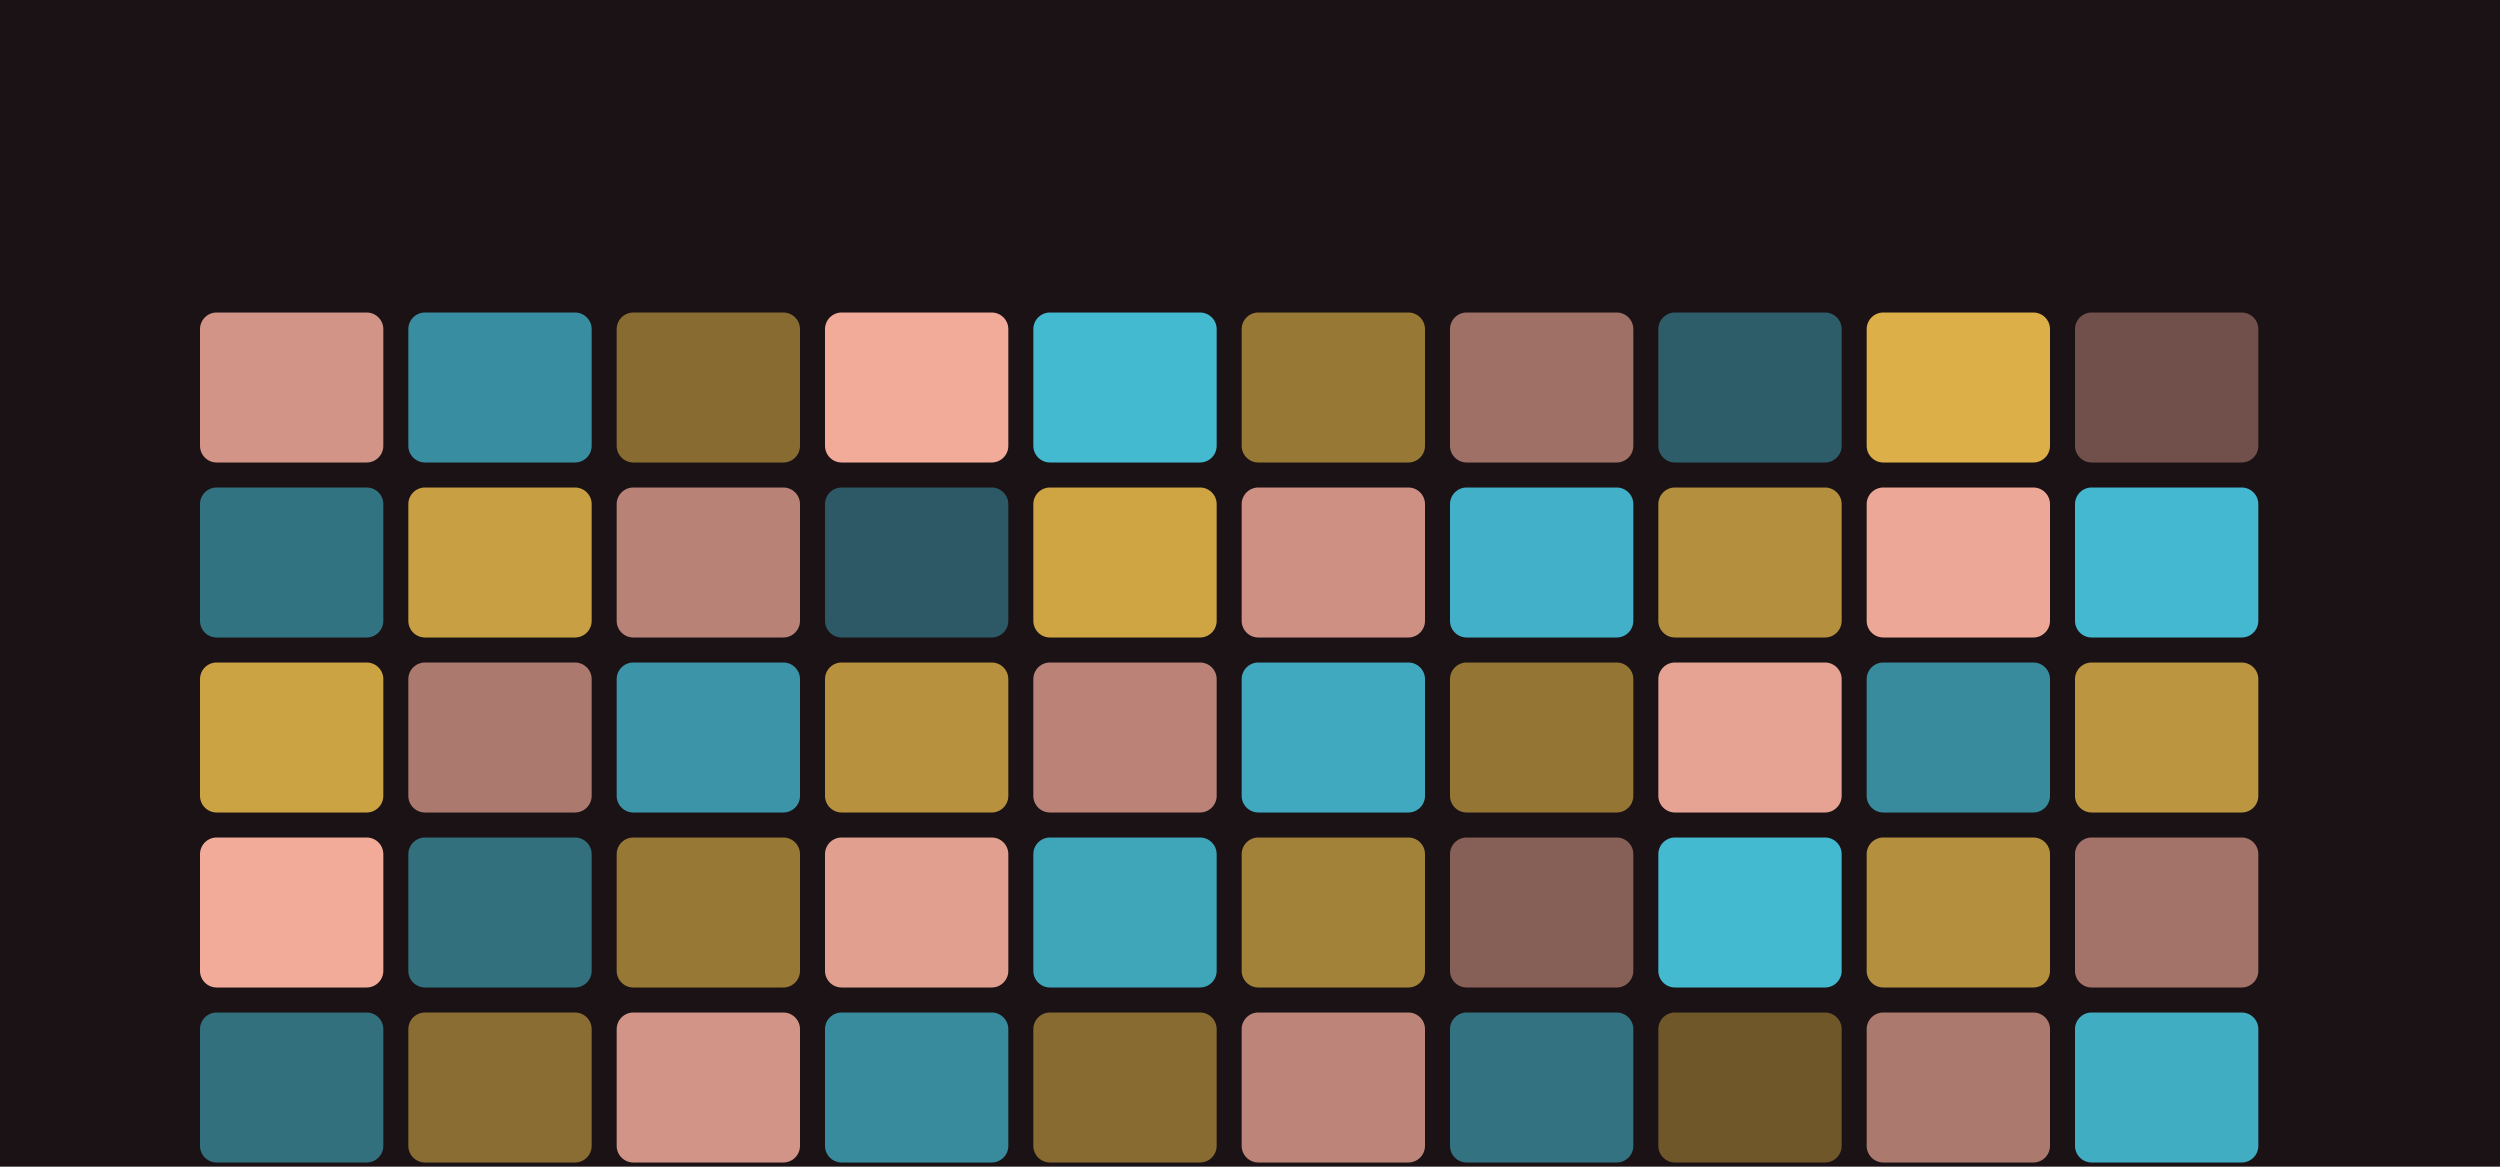
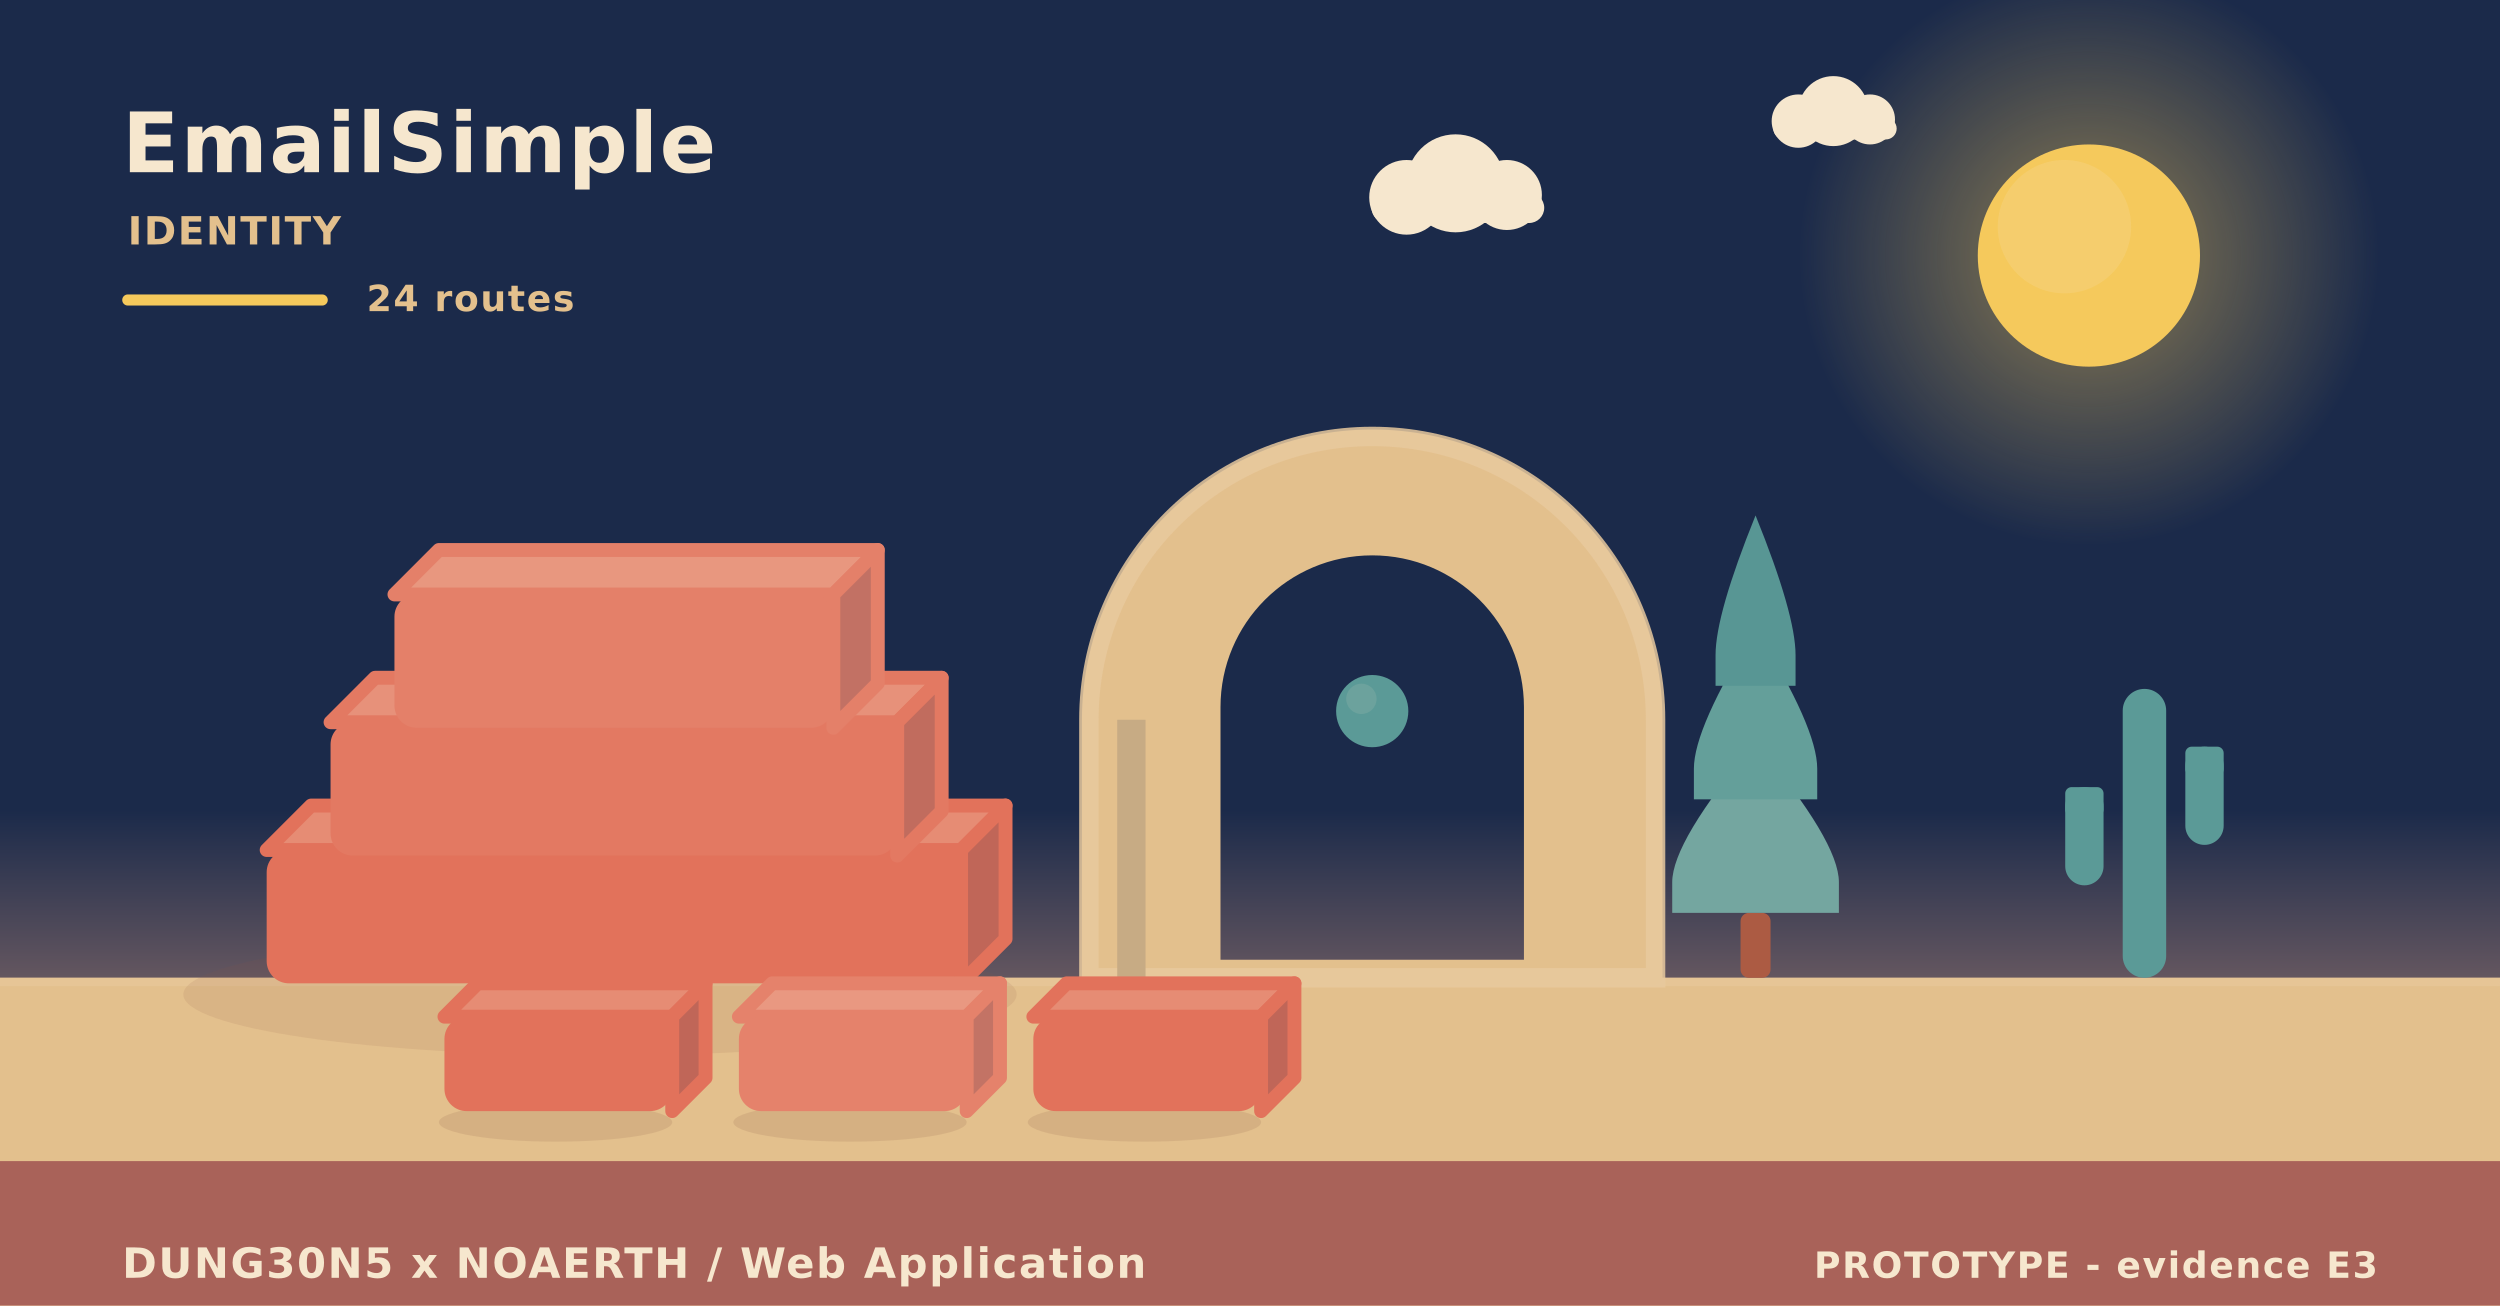
- <svg xmlns="http://www.w3.org/2000/svg" viewBox="0 0 1200 560" width="1200" height="560" role="img" aria-label="EmailSimple hero">
-   <rect width="1200" height="560" fill="#1a1214" />
-   <defs>
-     <linearGradient id="gh" x1="0" y1="0" x2="1" y2="1">
-       <stop offset="0%" stop-color="#ffb4a2" />
-       <stop offset="100%" stop-color="#48cae4" />
-     </linearGradient>
-   </defs>
-   <rect x="96.00" y="150.00" width="88.00" height="72.00" rx="8.00" fill="#ffb4a2" opacity="0.80" />
-   <rect x="196.00" y="150.00" width="88.00" height="72.00" rx="8.00" fill="#48cae4" opacity="0.67" />
-   <rect x="296.00" y="150.00" width="88.00" height="72.00" rx="8.00" fill="#f9c74f" opacity="0.49" />
-   <rect x="396.00" y="150.00" width="88.00" height="72.00" rx="8.00" fill="#ffb4a2" opacity="0.94" />
-   <rect x="496.00" y="150.00" width="88.00" height="72.00" rx="8.00" fill="#48cae4" opacity="0.91" />
-   <rect x="596.00" y="150.00" width="88.00" height="72.00" rx="8.00" fill="#f9c74f" opacity="0.56" />
-   <rect x="696.00" y="150.00" width="88.00" height="72.00" rx="8.00" fill="#ffb4a2" opacity="0.58" />
-   <rect x="796.00" y="150.00" width="88.00" height="72.00" rx="8.00" fill="#48cae4" opacity="0.41" />
-   <rect x="896.00" y="150.00" width="88.00" height="72.00" rx="8.00" fill="#f9c74f" opacity="0.87" />
-   <rect x="996.00" y="150.00" width="88.00" height="72.00" rx="8.00" fill="#ffb4a2" opacity="0.38" />
-   <rect x="96.00" y="234.00" width="88.00" height="72.00" rx="8.00" fill="#48cae4" opacity="0.53" />
-   <rect x="196.00" y="234.00" width="88.00" height="72.00" rx="8.00" fill="#f9c74f" opacity="0.78" />
-   <rect x="296.00" y="234.00" width="88.00" height="72.00" rx="8.00" fill="#ffb4a2" opacity="0.69" />
-   <rect x="396.00" y="234.00" width="88.00" height="72.00" rx="8.00" fill="#48cae4" opacity="0.39" />
-   <rect x="496.00" y="234.00" width="88.00" height="72.00" rx="8.00" fill="#f9c74f" opacity="0.81" />
-   <rect x="596.00" y="234.00" width="88.00" height="72.00" rx="8.00" fill="#ffb4a2" opacity="0.78" />
-   <rect x="696.00" y="234.00" width="88.00" height="72.00" rx="8.00" fill="#48cae4" opacity="0.86" />
-   <rect x="796.00" y="234.00" width="88.00" height="72.00" rx="8.00" fill="#f9c74f" opacity="0.69" />
-   <rect x="896.00" y="234.00" width="88.00" height="72.00" rx="8.00" fill="#ffb4a2" opacity="0.92" />
-   <rect x="996.00" y="234.00" width="88.00" height="72.00" rx="8.00" fill="#48cae4" opacity="0.90" />
-   <rect x="96.00" y="318.00" width="88.00" height="72.00" rx="8.00" fill="#f9c74f" opacity="0.80" />
-   <rect x="196.00" y="318.00" width="88.00" height="72.00" rx="8.00" fill="#ffb4a2" opacity="0.64" />
-   <rect x="296.00" y="318.00" width="88.00" height="72.00" rx="8.00" fill="#48cae4" opacity="0.71" />
-   <rect x="396.00" y="318.00" width="88.00" height="72.00" rx="8.00" fill="#f9c74f" opacity="0.70" />
-   <rect x="496.00" y="318.00" width="88.00" height="72.00" rx="8.00" fill="#ffb4a2" opacity="0.70" />
-   <rect x="596.00" y="318.00" width="88.00" height="72.00" rx="8.00" fill="#48cae4" opacity="0.82" />
-   <rect x="696.00" y="318.00" width="88.00" height="72.00" rx="8.00" fill="#f9c74f" opacity="0.55" />
-   <rect x="796.00" y="318.00" width="88.00" height="72.00" rx="8.00" fill="#ffb4a2" opacity="0.89" />
-   <rect x="896.00" y="318.00" width="88.00" height="72.00" rx="8.00" fill="#48cae4" opacity="0.66" />
-   <rect x="996.00" y="318.00" width="88.00" height="72.00" rx="8.00" fill="#f9c74f" opacity="0.72" />
-   <rect x="96.00" y="402.00" width="88.00" height="72.00" rx="8.00" fill="#ffb4a2" opacity="0.94" />
-   <rect x="196.00" y="402.00" width="88.00" height="72.00" rx="8.00" fill="#48cae4" opacity="0.51" />
-   <rect x="296.00" y="402.00" width="88.00" height="72.00" rx="8.00" fill="#f9c74f" opacity="0.56" />
-   <rect x="396.00" y="402.00" width="88.00" height="72.00" rx="8.00" fill="#ffb4a2" opacity="0.87" />
-   <rect x="496.00" y="402.00" width="88.00" height="72.00" rx="8.00" fill="#48cae4" opacity="0.80" />
-   <rect x="596.00" y="402.00" width="88.00" height="72.00" rx="8.00" fill="#f9c74f" opacity="0.61" />
-   <rect x="696.00" y="402.00" width="88.00" height="72.00" rx="8.00" fill="#ffb4a2" opacity="0.47" />
-   <rect x="796.00" y="402.00" width="88.00" height="72.00" rx="8.00" fill="#48cae4" opacity="0.91" />
-   <rect x="896.00" y="402.00" width="88.00" height="72.00" rx="8.00" fill="#f9c74f" opacity="0.69" />
-   <rect x="996.00" y="402.00" width="88.00" height="72.00" rx="8.00" fill="#ffb4a2" opacity="0.60" />
-   <rect x="96.00" y="486.00" width="88.00" height="72.00" rx="8.00" fill="#48cae4" opacity="0.51" />
-   <rect x="196.00" y="486.00" width="88.00" height="72.00" rx="8.00" fill="#f9c74f" opacity="0.50" />
-   <rect x="296.00" y="486.00" width="88.00" height="72.00" rx="8.00" fill="#ffb4a2" opacity="0.80" />
-   <rect x="396.00" y="486.00" width="88.00" height="72.00" rx="8.00" fill="#48cae4" opacity="0.66" />
-   <rect x="496.00" y="486.00" width="88.00" height="72.00" rx="8.00" fill="#f9c74f" opacity="0.49" />
-   <rect x="596.00" y="486.00" width="88.00" height="72.00" rx="8.00" fill="#ffb4a2" opacity="0.71" />
-   <rect x="696.00" y="486.00" width="88.00" height="72.00" rx="8.00" fill="#48cae4" opacity="0.52" />
-   <rect x="796.00" y="486.00" width="88.00" height="72.00" rx="8.00" fill="#f9c74f" opacity="0.38" />
-   <rect x="896.00" y="486.00" width="88.00" height="72.00" rx="8.00" fill="#ffb4a2" opacity="0.64" />
-   <rect x="996.00" y="486.00" width="88.00" height="72.00" rx="8.00" fill="#48cae4" opacity="0.84" />
+ <svg xmlns="http://www.w3.org/2000/svg" width="900" height="470" viewBox="0 0 900 470" role="img" aria-label="EmailSimple - identity">
+   <linearGradient id="skyh" x1="0" y1="0" x2="0" y2="1">
+     <stop offset="0" stop-color="#1b2a4a" />
+     <stop offset="0.62" stop-color="#1b2a4a" />
+     <stop offset="1" stop-color="#f3ad8a" />
+   </linearGradient>
+   <rect width="900" height="470" fill="url(#skyh)" />
+   <radialGradient id="sunh">
+     <stop offset="0.35" stop-color="#f5c95c" stop-opacity="0.34" />
+     <stop offset="1" stop-color="#f5c95c" stop-opacity="0" />
+   </radialGradient>
+   <circle cx="752" cy="92" r="104" fill="url(#sunh)" />
+   <circle cx="752" cy="92" r="40" fill="#f5c95c" />
+   <circle cx="743.2" cy="81.6" r="24" fill="#f5d27e" opacity="0.5" />
+   <g>
+     <circle cx="524" cy="66" r="17.64" fill="#f6e7ce" />
+     <circle cx="506.36" cy="71.04" r="13.44" fill="#f6e7ce" />
+     <circle cx="542.48" cy="70.2" r="12.6" fill="#f6e7ce" />
+     <rect x="493.76" y="69.36" width="62.16" height="10.92" rx="5.46" fill="#f6e7ce" />
+   </g>
+   <g>
+     <circle cx="660" cy="40" r="12.6" fill="#f6e7ce" />
+     <circle cx="647.4" cy="43.6" r="9.6" fill="#f6e7ce" />
+     <circle cx="673.2" cy="43" r="9" fill="#f6e7ce" />
+     <rect x="638.4" y="42.4" width="44.4" height="7.8" rx="3.9" fill="#f6e7ce" />
+   </g>
+   <rect x="0" y="352" width="900" height="118" fill="#e3c08d" />
+   <rect x="0" y="352" width="900" height="3" fill="#e6c596" />
+   <text x="44" y="62" font-family="Verdana,DejaVu Sans,sans-serif" font-size="30" font-weight="700" letter-spacing="0.6" fill="#f6e7ce" text-anchor="start">EmailSimple</text>
+   <text x="46" y="88" font-family="Verdana,DejaVu Sans,sans-serif" font-size="14" font-weight="700" letter-spacing="0.6" fill="#e3c08d" text-anchor="start">IDENTITY</text>
+   <rect x="44" y="106" width="74" height="4" rx="2" fill="#f5c95c" />
+   <text x="132" y="112" font-family="Verdana,DejaVu Sans,sans-serif" font-size="13" font-weight="700" letter-spacing="0.6" fill="#e3c08d" text-anchor="start">24 routes</text>
+   <ellipse cx="216" cy="358" rx="150" ry="22" fill="rgba(138,90,68,0.11)" />
+   <path d="M96,306 L346,306 L362,290 L112,290 Z" fill="#e68c74" stroke="#e2725b" stroke-width="5" stroke-linejoin="round" />
+   <path d="M346,306 L362,290 L362,338 L346,354 Z" fill="#c06658" stroke="#e2725b" stroke-width="5" stroke-linejoin="round" />
+   <rect x="96" y="306" width="250" height="48" rx="8" fill="#e2725b" />
+   <path d="M119,260 L323,260 L339,244 L135,244 Z" fill="#e7917a" stroke="#e37962" stroke-width="5" stroke-linejoin="round" />
+   <path d="M323,260 L339,244 L339,292 L323,308 Z" fill="#c16c5e" stroke="#e37962" stroke-width="5" stroke-linejoin="round" />
+   <rect x="119" y="260" width="204" height="48" rx="8" fill="#e37962" />
+   <path d="M142,214 L300,214 L316,198 L158,198 Z" fill="#e8977f" stroke="#e48069" stroke-width="5" stroke-linejoin="round" />
+   <path d="M300,214 L316,198 L316,246 L300,262 Z" fill="#c27164" stroke="#e48069" stroke-width="5" stroke-linejoin="round" />
+   <rect x="142" y="214" width="158" height="48" rx="8" fill="#e48069" />
+   <path d="M392,352 L392,259.12 A102,102 0 0 1 596,259.12 L596,352 Z M436.88,348 L436.88,254.55 A57.12,57.12 0 0 1 551.12,254.55 L551.12,348 Z" fill="#e3c08d" fill-rule="evenodd" stroke="#e3c08d" stroke-width="5" stroke-linejoin="round" />
+   <path d="M392,352 L392,259.12 A102,102 0 0 1 596,259.12 L596,352 Z" fill="none" stroke="#e8c99d" stroke-width="7" stroke-linecap="round" opacity="0.85" />
+   <rect x="402.2" y="259.12" width="10.2" height="92.88" fill="#c7ab84" />
+   <circle cx="494" cy="256" r="13" fill="#5b9a97" />
+   <circle cx="490.1" cy="251.58" r="5.46" fill="#7aa9a2" opacity="0.55" />
+   <rect x="626.6" y="328.64" width="10.8" height="23.36" rx="3" fill="#ac5b43" />
+   <path d="M632,267.32 Q602,302.89 602,317.6 Q602,328.64 602,328.64 L662,328.64 Q662,328.64 662,317.6 Q662,302.89 632,267.32 Z" fill="#74a6a0" />
+   <path d="M632,226.44 Q609.8,262.01 609.8,276.72 Q609.8,287.76 609.8,287.76 L654.2,287.76 Q654.2,287.76 654.2,276.72 Q654.2,262.01 632,226.44 Z" fill="#649f9a" />
+   <path d="M632,185.56 Q617.6,221.13 617.6,235.84 Q617.6,246.88 617.6,246.88 L646.4,246.88 Q646.4,246.88 646.4,235.84 Q646.4,221.13 632,185.56 Z" fill="#589694" />
+   <rect x="764.18" y="248" width="15.64" height="104" rx="7.82" fill="#5b9a97" />
+   <rect x="743.48" y="283.36" width="13.8" height="35.36" rx="6.9" fill="#5b9a97" />
+   <rect x="743.48" y="283.36" width="13.8" height="10.4" rx="2.3" fill="#5b9a97" />
+   <rect x="786.72" y="268.8" width="13.8" height="35.36" rx="6.9" fill="#5b9a97" />
+   <rect x="786.72" y="268.8" width="13.8" height="10.4" rx="2.3" fill="#5b9a97" />
+   <ellipse cx="200" cy="404" rx="42" ry="7" fill="rgba(138,90,68,0.15)" />
+   <path d="M160,366 L242,366 L254,354 L172,354 Z" fill="#e68c74" stroke="#e2725b" stroke-width="5" stroke-linejoin="round" />
+   <path d="M242,366 L254,354 L254,388 L242,400 Z" fill="#c06658" stroke="#e2725b" stroke-width="5" stroke-linejoin="round" />
+   <rect x="160" y="366" width="82" height="34" rx="8" fill="#e2725b" />
+   <ellipse cx="306" cy="404" rx="42" ry="7" fill="rgba(138,90,68,0.15)" />
+   <path d="M266,366 L348,366 L360,354 L278,354 Z" fill="#e99881" stroke="#e5826b" stroke-width="5" stroke-linejoin="round" />
+   <path d="M348,366 L360,354 L360,388 L348,400 Z" fill="#c37365" stroke="#e5826b" stroke-width="5" stroke-linejoin="round" />
+   <rect x="266" y="366" width="82" height="34" rx="8" fill="#e5826b" />
+   <ellipse cx="412" cy="404" rx="42" ry="7" fill="rgba(138,90,68,0.15)" />
+   <path d="M372,366 L454,366 L466,354 L384,354 Z" fill="#e68c74" stroke="#e2725b" stroke-width="5" stroke-linejoin="round" />
+   <path d="M454,366 L466,354 L466,388 L454,400 Z" fill="#c06658" stroke="#e2725b" stroke-width="5" stroke-linejoin="round" />
+   <rect x="372" y="366" width="82" height="34" rx="8" fill="#e2725b" />
+   <rect x="0" y="418" width="900" height="52" rx="0" fill="#a65c56" opacity="0.94" />
+   <text x="44" y="460" font-family="Verdana,DejaVu Sans,sans-serif" font-size="15" font-weight="700" letter-spacing="0.6" fill="#f6e7ce" text-anchor="start">DUNG30N5 x NOAERTH  /  Web Application</text>
+   <text x="856" y="460" font-family="Verdana,DejaVu Sans,sans-serif" font-size="13" font-weight="700" letter-spacing="0.6" fill="#f6e7ce" text-anchor="end">PROTOTYPE  -  evidence E3</text>
</svg>
